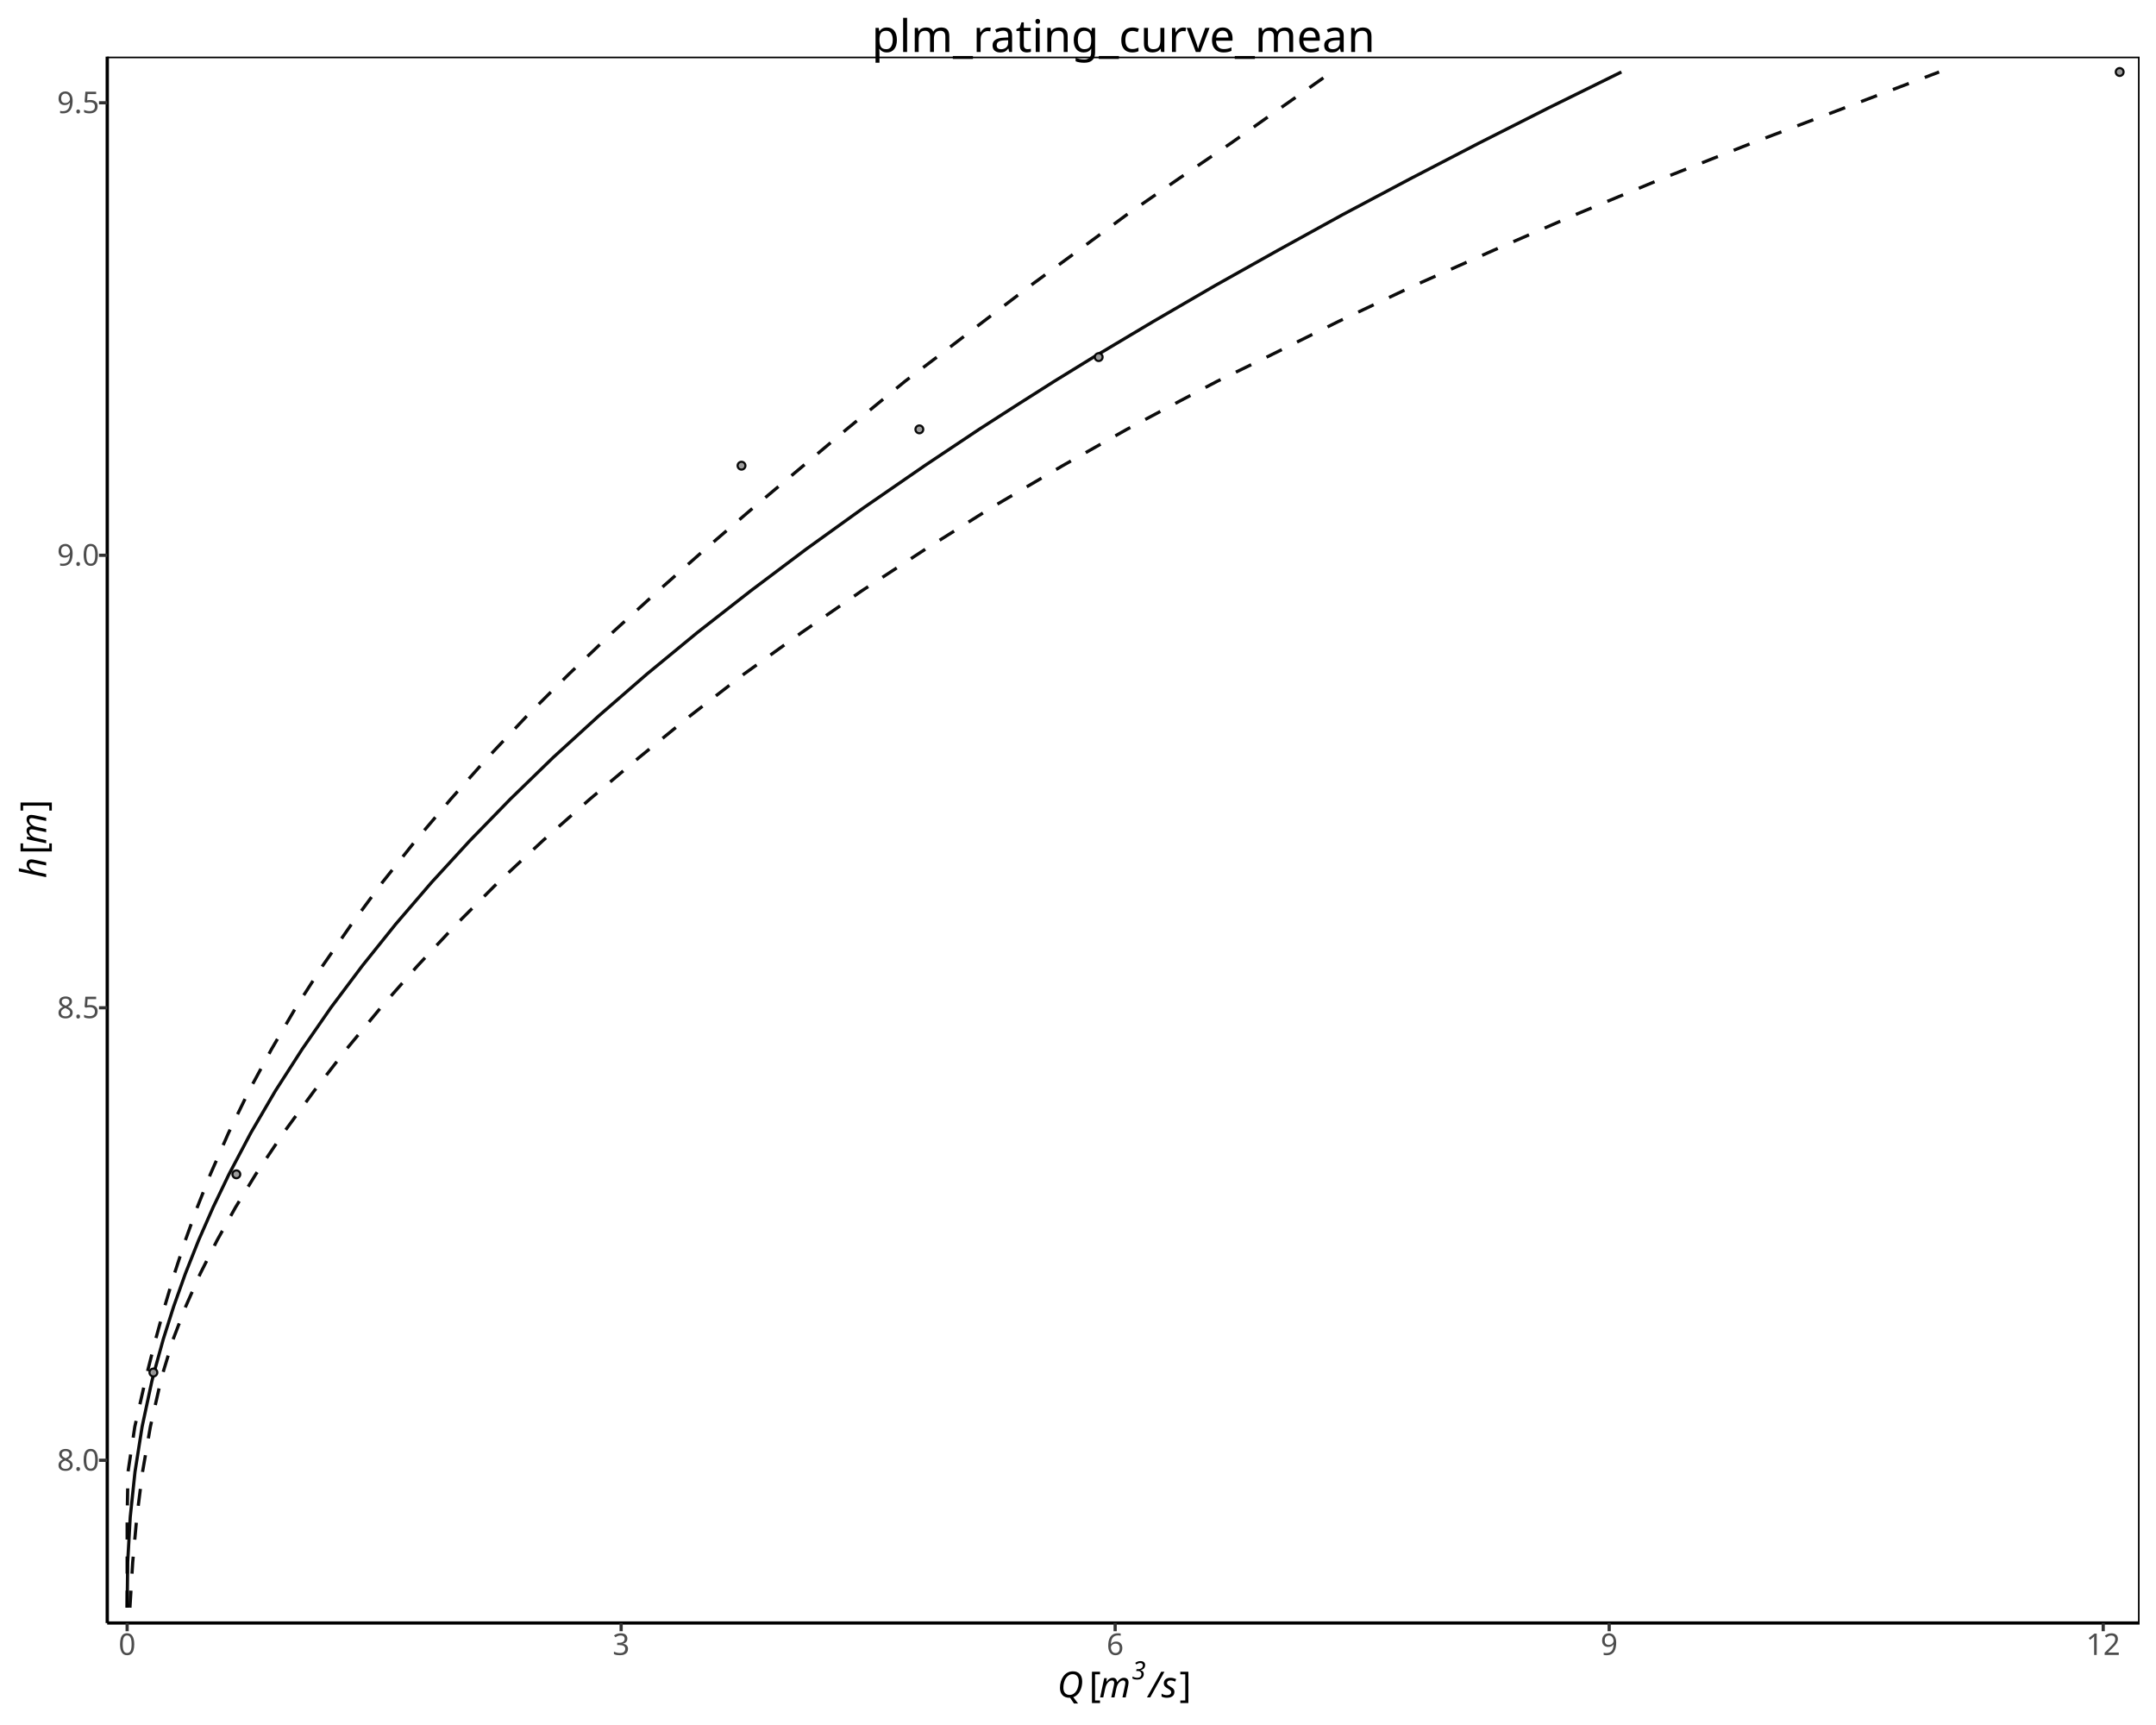
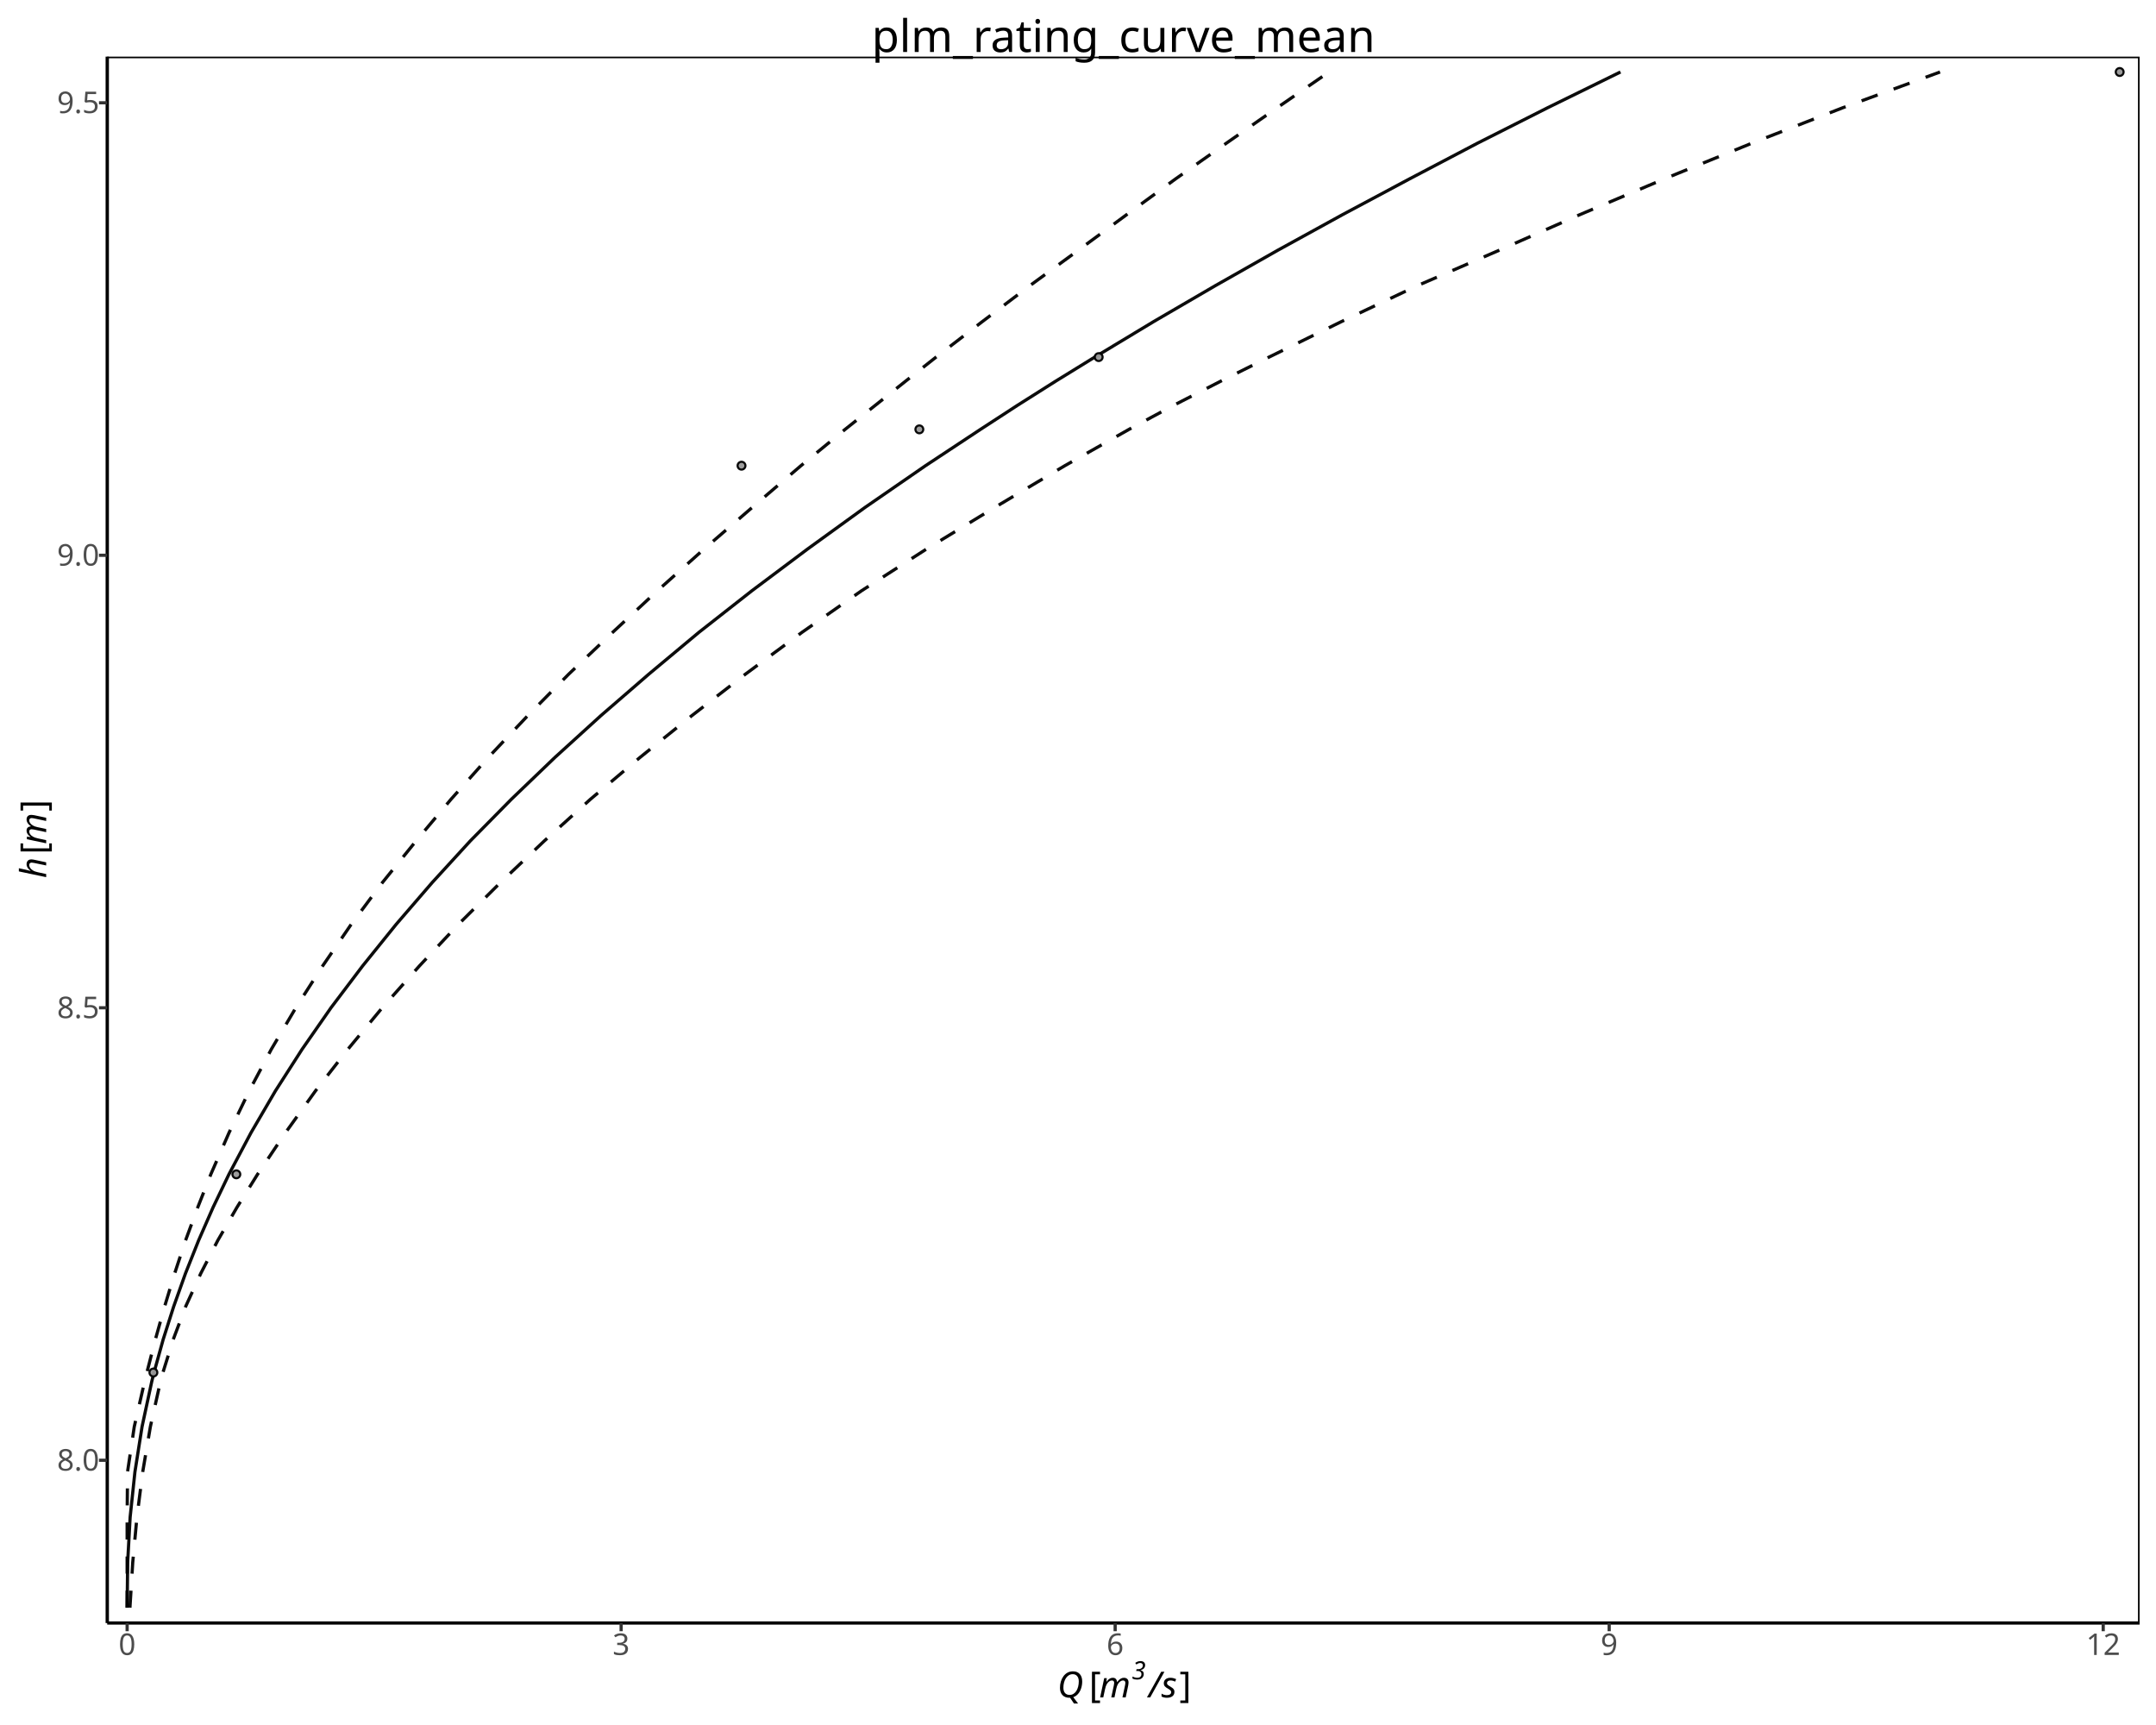
<svg xmlns="http://www.w3.org/2000/svg" class="svglite" data-engine-version="2.0" width="720.00pt" height="576.00pt" viewBox="0 0 720.00 576.00">
  <defs>
    <style type="text/css">
    .svglite line, .svglite polyline, .svglite polygon, .svglite path, .svglite rect, .svglite circle {
      fill: none;
      stroke: #000000;
      stroke-linecap: round;
      stroke-linejoin: round;
      stroke-miterlimit: 10.00;
    }
  </style>
  </defs>
  <rect width="100%" height="100%" style="stroke: none; fill: #FFFFFF;" />
  <defs>
    <clipPath id="cpMC4wMHw3MjAuMDB8MC4wMHw1NzYuMDA=">
      <rect x="0.00" y="0.00" width="720.00" height="576.00" />
    </clipPath>
  </defs>
  <g clip-path="url(#cpMC4wMHw3MjAuMDB8MC4wMHw1NzYuMDA=)">
    <rect x="0.00" y="0.00" width="720.00" height="576.00" style="stroke-width: 1.07; stroke: #FFFFFF; fill: #FFFFFF;" />
  </g>
  <defs>
    <clipPath id="cpMzUuODB8NzE0LjUyfDE4LjkyfDU0MS45NQ==">
      <rect x="35.80" y="18.92" width="678.72" height="523.03" />
    </clipPath>
  </defs>
  <g clip-path="url(#cpMzUuODB8NzE0LjUyfDE4LjkyfDU0MS45NQ==)">
    <rect x="35.80" y="18.92" width="678.72" height="523.03" style="stroke-width: 1.07; stroke: none; fill: #FFFFFF;" />
-     <polyline points="42.46,536.82 42.64,521.71 43.49,506.60 45.08,491.49 47.46,476.38 50.70,461.27 51.45,458.30 54.50,447.27 58.00,436.24 61.93,425.21 66.31,414.18 71.16,403.15 76.46,392.12 83.81,378.20 91.95,364.28 100.89,350.36 110.52,336.44 120.97,322.52 132.12,308.61 144.08,294.69 156.85,280.77 170.40,266.85 184.73,252.93 199.99,239.01 216.02,225.09 232.93,211.17 250.74,197.26 269.26,183.34 288.60,169.42 308.78,155.50 326.95,143.37 339.47,135.32 352.13,127.28 365.20,119.24 385.16,107.34 405.63,95.44 426.84,83.54 448.44,71.64 470.86,59.74 493.80,47.84 517.32,35.94 541.47,24.04 " style="stroke-width: 1.07; stroke: #000000; stroke-opacity: 0.95; stroke-linecap: butt;" />
-     <polyline points="42.46,536.82 42.46,521.71 42.46,506.60 42.75,491.49 45.02,476.38 48.46,461.27 49.17,458.30 51.96,447.27 55.00,436.24 58.28,425.21 61.89,414.18 65.87,403.15 70.24,392.12 76.36,378.20 83.13,364.28 90.66,350.36 98.79,336.44 107.72,322.52 117.38,308.61 127.65,294.69 138.73,280.77 150.52,266.85 162.90,252.93 176.01,239.01 189.99,225.09 204.56,211.17 219.83,197.26 235.53,183.34 251.68,169.42 268.27,155.50 282.68,143.37 292.47,135.32 302.28,127.28 312.89,119.24 328.43,107.34 344.02,95.44 360.25,83.54 376.35,71.64 393.53,59.74 411.02,47.84 427.81,35.94 444.72,24.04 " style="stroke-width: 1.07; stroke: #000000; stroke-opacity: 0.95; stroke-dasharray: 5.69,5.69; stroke-linecap: butt;" />
-     <polyline points="43.39,536.82 44.31,521.71 45.69,506.60 47.60,491.49 50.22,476.38 53.65,461.27 54.44,458.30 57.79,447.27 62.02,436.24 66.90,425.21 72.49,414.18 78.65,403.15 85.40,392.12 94.73,378.20 104.90,364.28 115.67,350.36 127.18,336.44 139.41,322.52 152.41,308.61 166.28,294.69 181.21,280.77 196.97,266.85 213.44,252.93 230.49,239.01 248.43,225.09 267.76,211.17 287.83,197.26 309.09,183.34 331.23,169.42 354.86,155.50 376.30,143.37 391.34,135.32 406.54,127.28 423.03,119.24 446.98,107.34 472.09,95.44 498.85,83.54 526.19,71.64 554.81,59.74 584.88,47.84 616.19,35.94 647.57,24.04 " style="stroke-width: 1.07; stroke: #000000; stroke-opacity: 0.95; stroke-dasharray: 5.69,5.69; stroke-linecap: butt;" />
+     <polyline points="42.46,536.82 42.63,521.71 43.46,506.60 45.06,491.49 47.44,476.38 50.69,461.27 51.43,458.30 54.49,447.27 58.01,436.24 61.94,425.21 66.33,414.18 71.16,403.15 76.45,392.12 83.84,378.20 91.97,364.28 100.89,350.36 110.58,336.44 121.11,322.52 132.33,308.61 144.33,294.69 157.08,280.77 170.80,266.85 185.30,252.93 200.61,239.01 216.69,225.09 233.37,211.17 251.10,197.26 269.67,183.34 288.90,169.42 309.08,155.50 327.44,143.37 339.82,135.32 352.54,127.28 365.60,119.24 385.34,107.34 405.77,95.44 426.76,83.54 448.41,71.64 470.70,59.74 493.36,47.84 516.91,35.94 541.16,24.04 " style="stroke-width: 1.07; stroke: #000000; stroke-opacity: 0.95; stroke-linecap: butt;" />
+     <polyline points="42.46,536.82 42.46,521.71 42.46,506.60 42.59,491.49 44.84,476.38 48.30,461.27 49.05,458.30 51.89,447.27 54.98,436.24 58.33,425.21 61.97,414.18 66.04,403.15 70.40,392.12 76.50,378.20 83.22,364.28 90.61,350.36 98.83,336.44 107.76,322.52 117.31,308.61 127.71,294.69 138.97,280.77 150.65,266.85 163.05,252.93 176.20,239.01 189.94,225.09 204.57,211.17 219.55,197.26 235.11,183.34 251.22,169.42 267.48,155.50 282.23,143.37 292.33,135.32 302.42,127.28 312.61,119.24 328.11,107.34 343.85,95.44 360.13,83.54 376.29,71.64 392.58,59.74 409.51,47.84 426.56,35.94 443.82,24.04 " style="stroke-width: 1.07; stroke: #000000; stroke-opacity: 0.95; stroke-dasharray: 5.69,5.69; stroke-linecap: butt;" />
+     <polyline points="43.39,536.82 44.33,521.71 45.73,506.60 47.66,491.49 50.22,476.38 53.59,461.27 54.41,458.30 57.85,447.27 62.01,436.24 67.05,425.21 72.74,414.18 79.13,403.15 86.01,392.12 95.35,378.20 105.34,364.28 116.18,350.36 127.70,336.44 140.08,322.52 153.13,308.61 167.13,294.69 181.80,280.77 197.21,266.85 213.71,252.93 230.98,239.01 248.96,225.09 267.79,211.17 287.72,197.26 309.38,183.34 332.22,169.42 355.61,155.50 377.04,143.37 391.98,135.32 407.68,127.28 423.80,119.24 448.07,107.34 473.21,95.44 500.71,83.54 527.68,71.64 555.79,59.74 584.97,47.84 615.50,35.94 647.88,24.04 " style="stroke-width: 1.07; stroke: #000000; stroke-opacity: 0.95; stroke-dasharray: 5.69,5.69; stroke-linecap: butt;" />
    <circle cx="51.23" cy="458.30" r="1.31" style="stroke-width: 0.71; stroke: #000000; stroke-opacity: 0.95; fill: #999999; fill-opacity: 0.95;" />
    <circle cx="78.93" cy="392.12" r="1.31" style="stroke-width: 0.71; stroke: #000000; stroke-opacity: 0.95; fill: #999999; fill-opacity: 0.95;" />
    <circle cx="247.63" cy="155.50" r="1.31" style="stroke-width: 0.71; stroke: #000000; stroke-opacity: 0.95; fill: #999999; fill-opacity: 0.95;" />
    <circle cx="307.02" cy="143.37" r="1.31" style="stroke-width: 0.71; stroke: #000000; stroke-opacity: 0.95; fill: #999999; fill-opacity: 0.95;" />
    <circle cx="366.91" cy="119.24" r="1.31" style="stroke-width: 0.71; stroke: #000000; stroke-opacity: 0.95; fill: #999999; fill-opacity: 0.95;" />
    <circle cx="707.87" cy="24.04" r="1.31" style="stroke-width: 0.71; stroke: #000000; stroke-opacity: 0.95; fill: #999999; fill-opacity: 0.95;" />
    <rect x="35.80" y="18.92" width="678.72" height="523.03" style="stroke-width: 1.07;" />
  </g>
  <g clip-path="url(#cpMC4wMHw3MjAuMDB8MC4wMHw1NzYuMDA=)">
    <polyline points="35.80,541.95 35.80,18.92 " style="stroke-width: 1.07; stroke-linecap: butt;" />
    <text x="26.11" y="491.05" text-anchor="middle" style="font-size: 10.00px; fill: #4D4D4D; font-family: sans;" textLength="13.90px" lengthAdjust="spacingAndGlyphs">8.0</text>
    <text x="26.11" y="339.96" text-anchor="middle" style="font-size: 10.00px; fill: #4D4D4D; font-family: sans;" textLength="13.90px" lengthAdjust="spacingAndGlyphs">8.5</text>
    <text x="26.11" y="188.86" text-anchor="middle" style="font-size: 10.00px; fill: #4D4D4D; font-family: sans;" textLength="13.90px" lengthAdjust="spacingAndGlyphs">9.0</text>
    <text x="26.11" y="37.76" text-anchor="middle" style="font-size: 10.00px; fill: #4D4D4D; font-family: sans;" textLength="13.90px" lengthAdjust="spacingAndGlyphs">9.5</text>
    <polyline points="33.06,487.61 35.80,487.61 " style="stroke-width: 1.07; stroke: #333333; stroke-linecap: butt;" />
    <polyline points="33.06,336.51 35.80,336.51 " style="stroke-width: 1.07; stroke: #333333; stroke-linecap: butt;" />
    <polyline points="33.06,185.42 35.80,185.42 " style="stroke-width: 1.07; stroke: #333333; stroke-linecap: butt;" />
    <polyline points="33.06,34.32 35.80,34.32 " style="stroke-width: 1.07; stroke: #333333; stroke-linecap: butt;" />
    <polyline points="35.80,541.95 714.52,541.95 " style="stroke-width: 1.07; stroke-linecap: butt;" />
    <polyline points="42.46,544.69 42.46,541.95 " style="stroke-width: 1.07; stroke: #333333; stroke-linecap: butt;" />
    <polyline points="207.43,544.69 207.43,541.95 " style="stroke-width: 1.07; stroke: #333333; stroke-linecap: butt;" />
    <polyline points="372.41,544.69 372.41,541.95 " style="stroke-width: 1.07; stroke: #333333; stroke-linecap: butt;" />
    <polyline points="537.39,544.69 537.39,541.95 " style="stroke-width: 1.07; stroke: #333333; stroke-linecap: butt;" />
    <polyline points="702.37,544.69 702.37,541.95 " style="stroke-width: 1.07; stroke: #333333; stroke-linecap: butt;" />
    <text x="42.46" y="552.61" text-anchor="middle" style="font-size: 10.00px; fill: #4D4D4D; font-family: sans;" textLength="5.56px" lengthAdjust="spacingAndGlyphs">0</text>
    <text x="207.43" y="552.61" text-anchor="middle" style="font-size: 10.00px; fill: #4D4D4D; font-family: sans;" textLength="5.56px" lengthAdjust="spacingAndGlyphs">3</text>
    <text x="372.41" y="552.61" text-anchor="middle" style="font-size: 10.00px; fill: #4D4D4D; font-family: sans;" textLength="5.56px" lengthAdjust="spacingAndGlyphs">6</text>
    <text x="537.39" y="552.61" text-anchor="middle" style="font-size: 10.00px; fill: #4D4D4D; font-family: sans;" textLength="5.56px" lengthAdjust="spacingAndGlyphs">9</text>
    <text x="702.37" y="552.61" text-anchor="middle" style="font-size: 10.00px; fill: #4D4D4D; font-family: sans;" textLength="11.12px" lengthAdjust="spacingAndGlyphs">12</text>
    <text x="353.12" y="566.78" style="font-size: 12.00px; font-style: italic; font-family: sans;" textLength="9.34px" lengthAdjust="spacingAndGlyphs">Q</text>
    <text x="363.71" y="566.78" style="font-size: 12.00px; font-family: sans;" textLength="3.33px" lengthAdjust="spacingAndGlyphs">[</text>
    <text x="367.05" y="566.78" style="font-size: 12.00px; font-style: italic; font-family: sans;" textLength="10.00px" lengthAdjust="spacingAndGlyphs">m</text>
    <text x="378.01" y="560.76" style="font-size: 8.40px; font-style: italic; font-family: sans;" textLength="4.67px" lengthAdjust="spacingAndGlyphs">3</text>
    <text x="383.57" y="566.78" style="font-size: 12.00px; font-style: italic; font-family: sans;" textLength="9.34px" lengthAdjust="spacingAndGlyphs">/s</text>
    <text x="393.87" y="566.78" style="font-size: 12.00px; font-family: sans;" textLength="3.33px" lengthAdjust="spacingAndGlyphs">]</text>
    <text transform="translate(15.42,293.24) rotate(-90)" style="font-size: 12.00px; font-style: italic; font-family: sans;" textLength="6.67px" lengthAdjust="spacingAndGlyphs">h</text>
    <text transform="translate(15.42,285.26) rotate(-90)" style="font-size: 12.00px; font-family: sans;" textLength="3.33px" lengthAdjust="spacingAndGlyphs">[</text>
    <text transform="translate(15.42,281.93) rotate(-90)" style="font-size: 12.00px; font-style: italic; font-family: sans;" textLength="10.00px" lengthAdjust="spacingAndGlyphs">m</text>
    <text transform="translate(15.42,270.96) rotate(-90)" style="font-size: 12.00px; font-family: sans;" textLength="3.33px" lengthAdjust="spacingAndGlyphs">]</text>
    <text x="375.16" y="17.36" text-anchor="middle" style="font-size: 15.00px; font-family: sans;" textLength="160.95px" lengthAdjust="spacingAndGlyphs">plm_rating_curve_mean</text>
  </g>
</svg>
